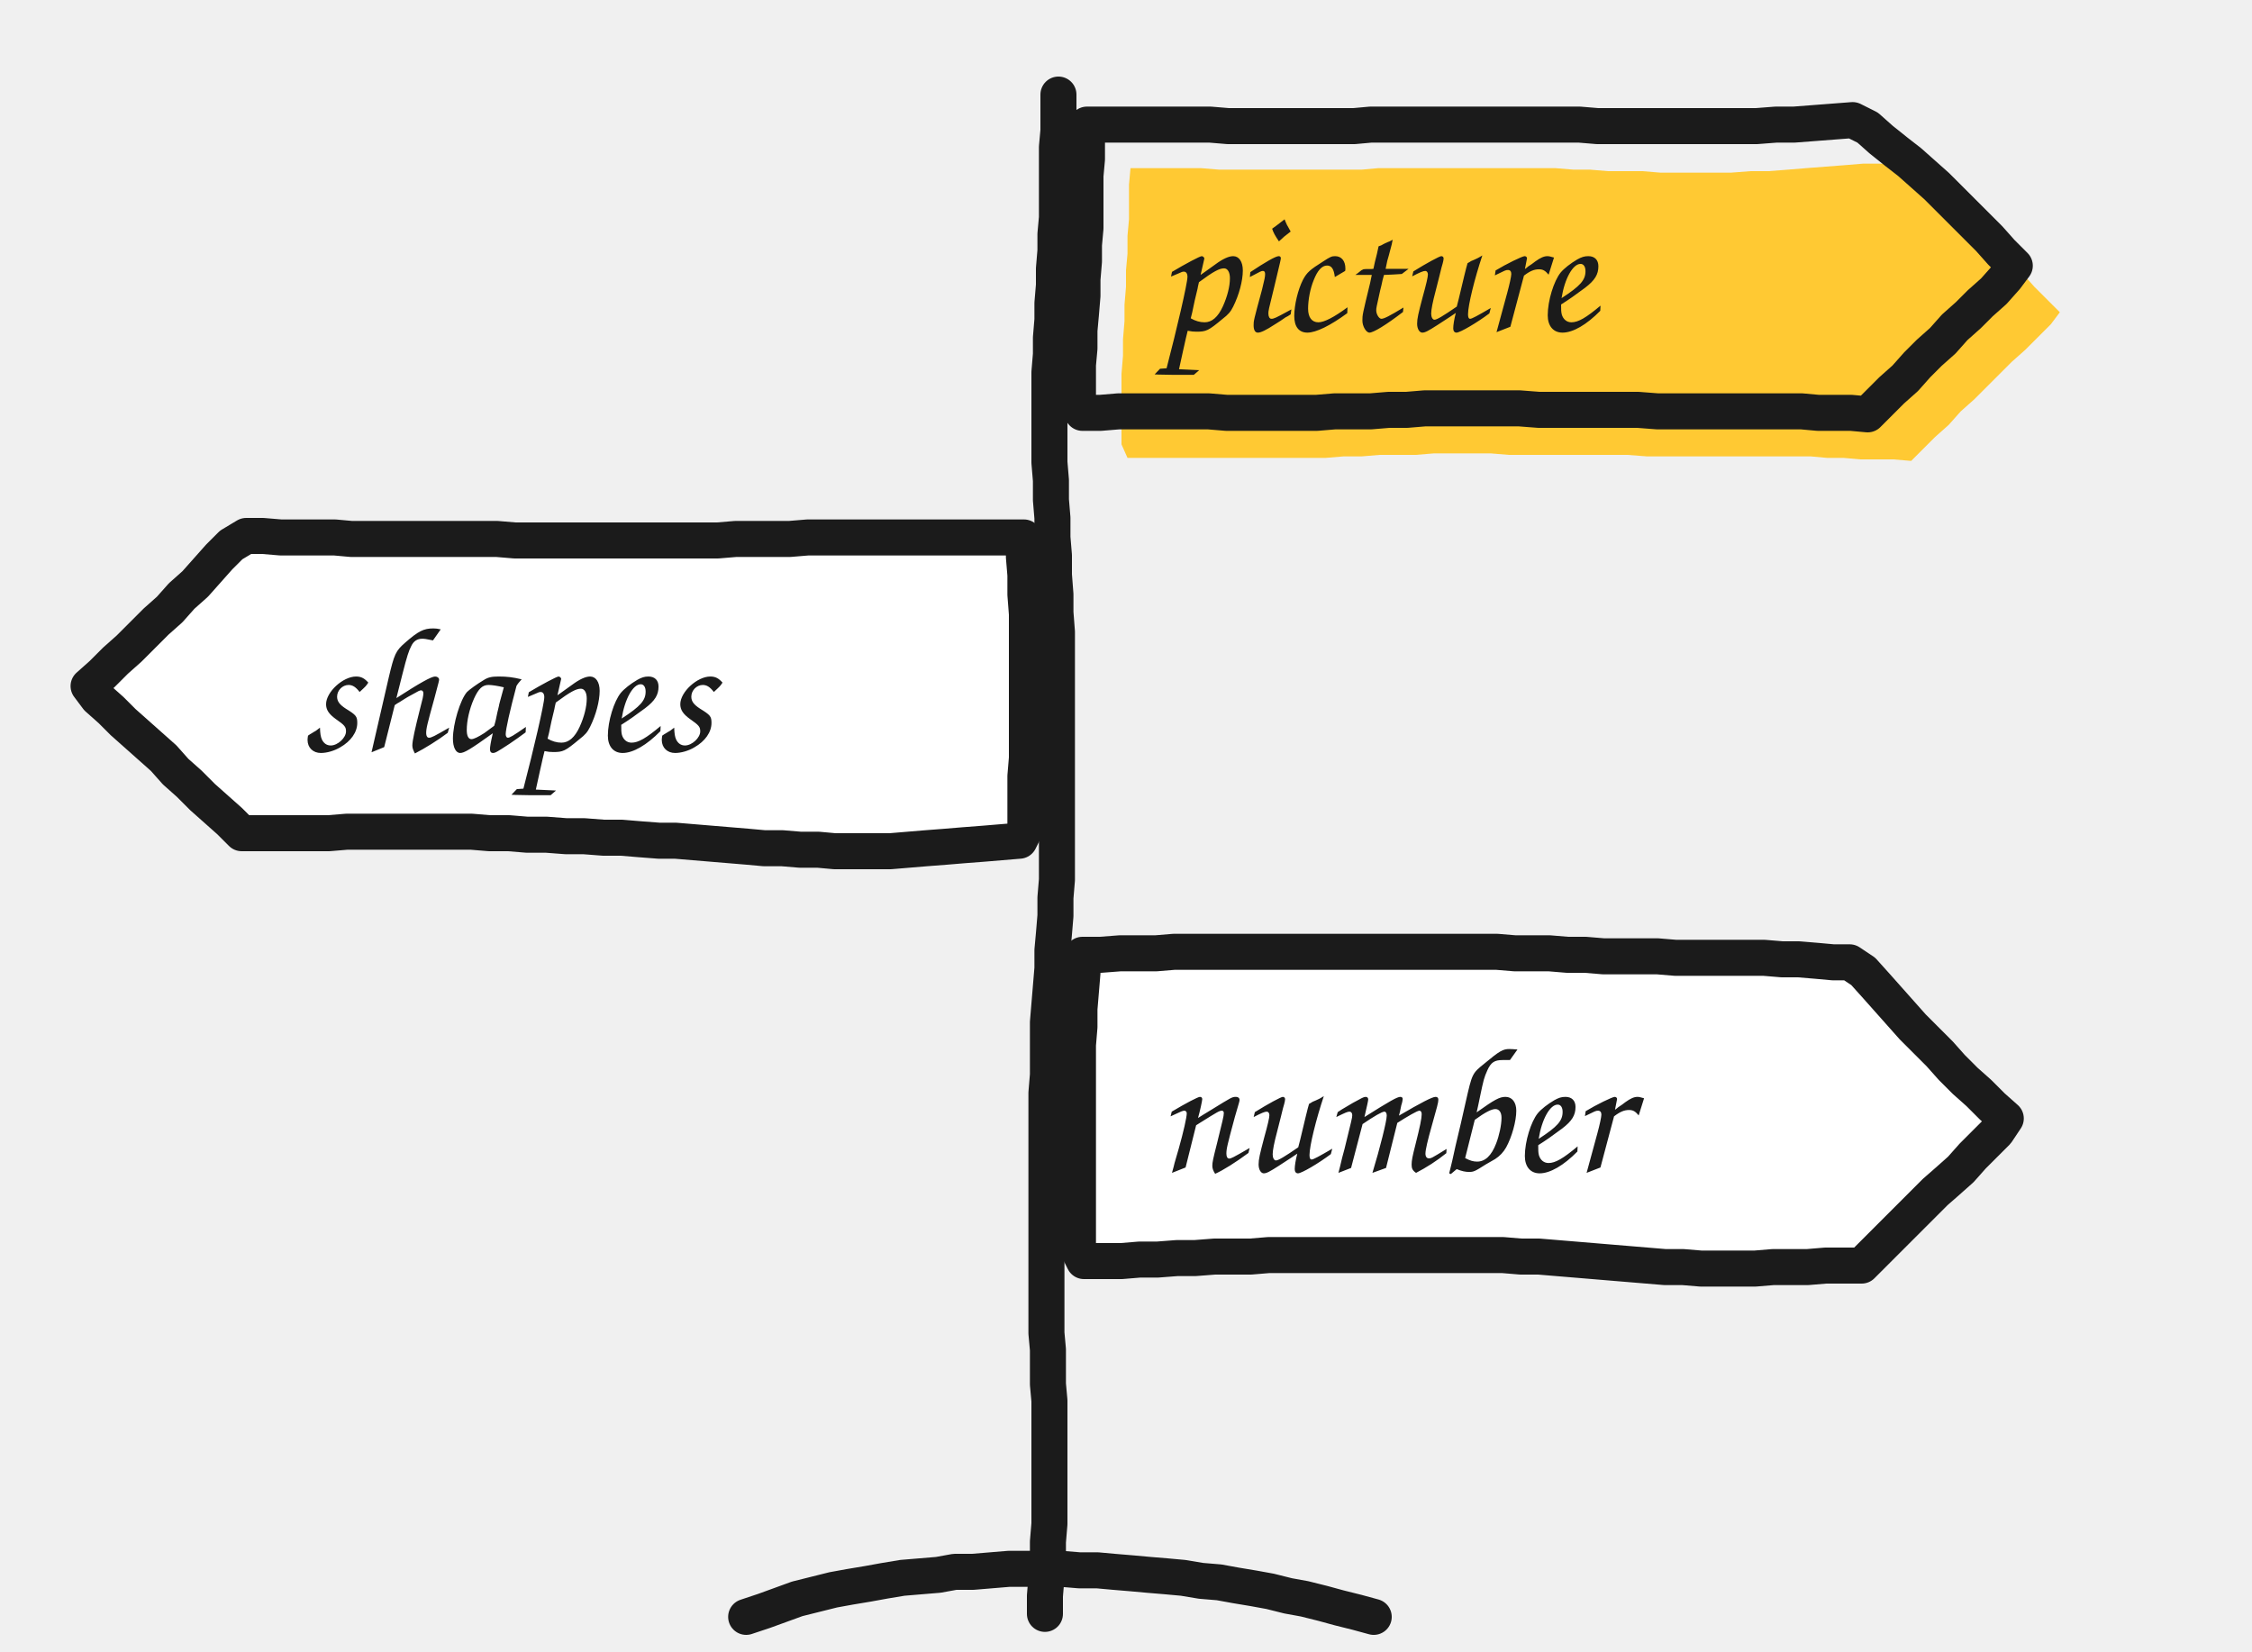
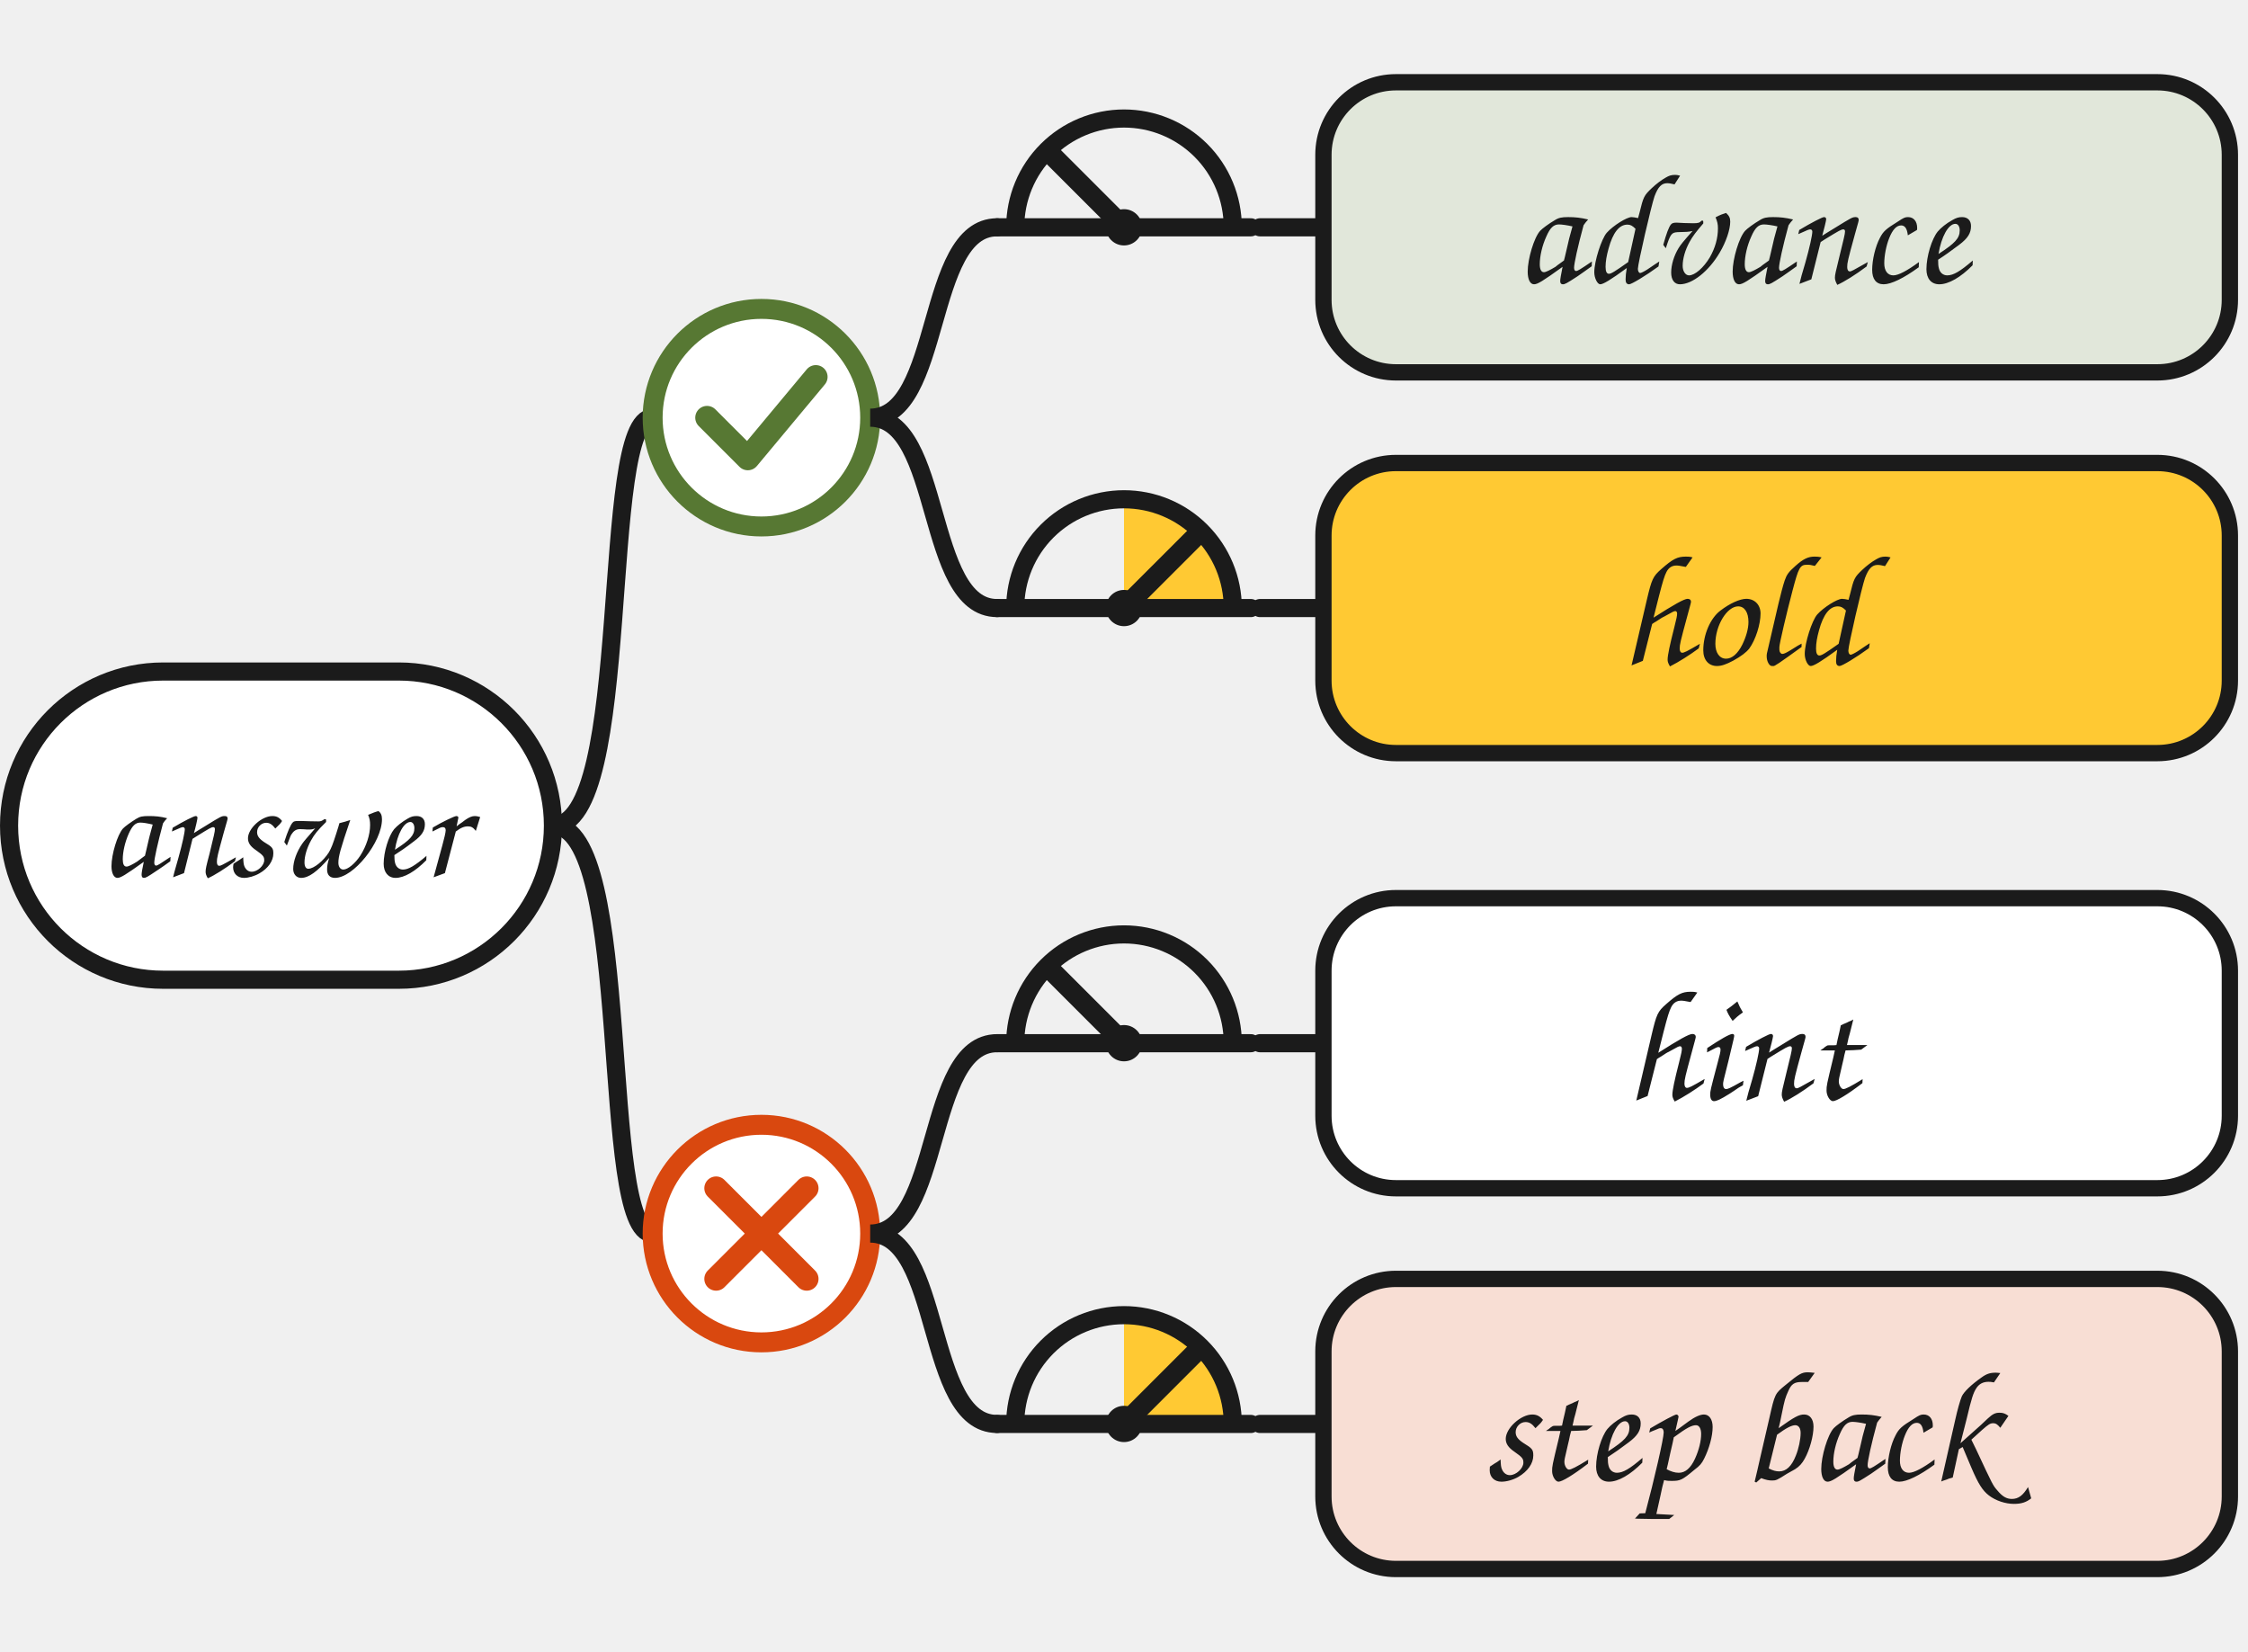
- <svg xmlns="http://www.w3.org/2000/svg" viewBox="0 0 150 110" width="150" height="110">
+ <svg xmlns="http://www.w3.org/2000/svg" viewBox="0 0 177.241 130.072" width="177" height="130" fill="none">
  <g>
-     <path fill="none" stroke="#1B1B1B" stroke-width="2.4" stroke-linecap="round" stroke-linejoin="round" d="M69.6 107.5L69.6 106.3 69.7 105.1 69.8 103.9 69.8 102.7 69.9 101.5 69.9 100.3 69.9 99.1 69.9 97.9 69.9 96.7 69.9 95.6 69.9 94.4 69.9 93.3 69.8 92.2 69.8 91 69.8 89.9 69.7 88.8 69.7 87.6 69.7 86.4 69.7 85.2 69.7 84 69.7 82.8 69.7 81.5 69.7 80.3 69.7 79 69.7 77.8 69.7 76.5 69.7 75.3 69.7 74 69.7 72.8 69.8 71.6 69.8 70.4 69.8 69.2 69.8 68.1 69.9 66.9 70 65.7 70.1 64.5 70.1 63.3 70.2 62.2 70.3 61 70.3 59.8 70.4 58.6 70.4 57.4 70.4 56.2 70.4 55 70.4 53.9 70.4 52.7 70.4 51.5 70.4 50.4 70.4 49.2 70.4 48.1 70.4 46.9 70.4 45.7 70.4 44.5 70.4 43.3 70.4 42.1 70.3 40.8 70.3 39.6 70.2 38.3 70.2 37 70.1 35.8 70.1 34.5 70 33.3 70 32 69.9 30.8 69.9 29.5 69.9 28.3 69.9 27.1 69.9 25.9 69.9 24.8 70 23.6 70 22.5 70.1 21.3 70.1 20.2 70.2 19 70.2 17.9 70.3 16.7 70.3 15.6 70.4 14.5 70.4 13.3 70.4 12.2 70.4 11 70.4 9.8 70.5 8.7 70.5 7.5 70.5 6.3" />
-     <path fill="#FFC933" d="M75.3 11.2L76.4 11.2 77.6 11.2 78.8 11.2 80 11.2 81.2 11.3 82.4 11.3 83.6 11.3 84.8 11.3 86 11.3 87.2 11.3 88.3 11.3 89.5 11.3 90.7 11.3 91.8 11.2 93 11.2 94.2 11.2 95.3 11.2 96.5 11.2 97.7 11.2 98.9 11.2 100.1 11.2 101.2 11.2 102.4 11.2 103.6 11.2 104.8 11.3 105.9 11.3 107.1 11.4 108.2 11.4 109.4 11.4 110.6 11.5 111.7 11.5 112.9 11.5 114.1 11.5 115.3 11.5 116.6 11.4 117.8 11.4 119.1 11.3 120.3 11.2 121.6 11.1 122.9 11 124.1 10.9 125.4 10.9 126.6 10.8 127.7 11.3 128.6 12.1 129.4 12.9 130.3 13.7 131.2 14.6 132.1 15.5 133 16.4 133.8 17.3 134.7 18.2 135.5 19.1 136.4 20 137.2 20.8 136.6 21.6 135.8 22.4 134.9 23.3 134 24.1 133.2 24.9 132.3 25.8 131.5 26.6 130.6 27.4 129.8 28.3 128.9 29.1 128.1 29.9 127.3 30.7 126.1 30.6 125 30.6 123.9 30.6 122.8 30.5 121.7 30.5 120.6 30.4 119.4 30.4 118.3 30.4 117.2 30.4 116 30.4 114.8 30.4 113.6 30.4 112.3 30.4 111 30.4 109.7 30.4 108.4 30.3 107.1 30.3 105.8 30.3 104.4 30.3 103.1 30.3 101.8 30.3 100.5 30.3 99.3 30.2 98 30.2 96.8 30.2 95.5 30.2 94.3 30.3 93.1 30.3 91.9 30.3 90.7 30.4 89.5 30.4 88.3 30.5 87.1 30.5 85.9 30.5 84.7 30.5 83.5 30.5 82.3 30.5 81.1 30.5 79.9 30.5 78.7 30.5 77.5 30.5 76.3 30.5 75.1 30.5 74.7 29.6 74.7 28.4 74.7 27.2 74.7 26 74.7 24.9 74.8 23.7 74.8 22.6 74.9 21.4 74.9 20.3 75 19.1 75 18 75.1 16.9 75.1 15.7 75.2 14.6 75.2 13.5 75.2 12.3Z" />
-     <path fill="none" stroke="#1B1B1B" stroke-width="2.4" stroke-linecap="round" stroke-linejoin="round" d="M72.4 8.3L73.6 8.3 74.7 8.3 75.9 8.3 77.1 8.3 78.3 8.3 79.5 8.3 80.6 8.3 81.8 8.4 83 8.4 84.2 8.4 85.4 8.4 86.6 8.4 87.8 8.4 89 8.4 90.2 8.4 91.3 8.3 92.5 8.3 93.6 8.3 94.8 8.3 96 8.3 97.1 8.3 98.3 8.3 99.5 8.3 100.6 8.3 101.8 8.3 103 8.3 104.1 8.3 105.2 8.3 106.4 8.4 107.5 8.4 108.7 8.4 109.8 8.4 111 8.4 112.1 8.4 113.3 8.4 114.5 8.4 115.8 8.4 117 8.4 118.3 8.3 119.5 8.3 120.8 8.2 122.1 8.1 123.4 8 124.4 8.5 125.3 9.3 126.3 10.1 127.2 10.8 128.1 11.6 129 12.4 129.9 13.3 130.7 14.1 131.6 15 132.5 15.9 133.3 16.8 134.2 17.7 133.6 18.5 132.8 19.4 131.9 20.2 131.1 21 130.2 21.8 129.4 22.7 128.5 23.5 127.7 24.3 126.9 25.2 126 26 125.2 26.8 124.4 27.6 123.3 27.5 122.2 27.5 121.1 27.5 120 27.4 118.9 27.4 117.8 27.4 116.6 27.4 115.4 27.4 114.2 27.4 113 27.4 111.7 27.4 110.4 27.4 109.1 27.3 107.8 27.3 106.4 27.3 105.1 27.3 103.8 27.3 102.5 27.3 101.2 27.2 99.9 27.2 98.6 27.2 97.4 27.2 96.1 27.2 94.9 27.2 93.7 27.3 92.5 27.3 91.3 27.4 90.1 27.4 88.9 27.4 87.7 27.5 86.5 27.5 85.3 27.5 84.1 27.5 82.9 27.5 81.7 27.5 80.5 27.4 79.3 27.4 78.1 27.4 76.9 27.4 75.7 27.4 74.5 27.4 73.3 27.5 72.1 27.5 71.8 26.7 71.8 25.5 71.8 24.3 71.9 23.2 71.9 22 72 20.9 72.1 19.7 72.1 18.6 72.2 17.4 72.2 16.3 72.3 15.2 72.3 14 72.3 12.9 72.3 11.7 72.4 10.6 72.4 9.4Z" />
-     <path fill="#FFFFFF" stroke="#1B1B1B" stroke-width="2.4" stroke-linecap="round" stroke-linejoin="round" d="M68.2 35.8L67 35.8 65.8 35.8 64.6 35.8 63.4 35.8 62.2 35.8 61 35.8 59.8 35.8 58.6 35.8 57.4 35.8 56.2 35.8 55 35.8 53.8 35.8 52.6 35.9 51.4 35.9 50.2 35.9 49 35.9 47.8 36 46.5 36 45.3 36 44.1 36 42.9 36 41.6 36 40.4 36 39.2 36 37.9 36 36.7 36 35.5 36 34.3 36 33.1 35.9 31.8 35.9 30.6 35.9 29.4 35.9 28.2 35.9 27 35.9 25.8 35.9 24.6 35.9 23.4 35.9 22.3 35.8 21.1 35.8 19.9 35.8 18.7 35.8 17.5 35.7 16.4 35.7 15.4 36.3 14.6 37.1 13.8 38 13 38.9 12.1 39.7 11.3 40.6 10.4 41.4 9.5 42.3 8.6 43.2 7.7 44 6.8 44.9 5.9 45.7 6.5 46.5 7.4 47.3 8.2 48.1 9.1 48.9 10 49.7 10.9 50.5 11.7 51.4 12.6 52.2 13.5 53.1 14.4 53.9 15.3 54.7 16.1 55.5 17.3 55.5 18.5 55.5 19.6 55.5 20.8 55.5 21.9 55.5 23.1 55.4 24.2 55.4 25.4 55.4 26.5 55.4 27.7 55.4 28.9 55.4 30.1 55.4 31.4 55.4 32.6 55.5 33.9 55.5 35.1 55.6 36.4 55.6 37.7 55.7 38.9 55.7 40.2 55.8 41.4 55.8 42.6 55.9 43.9 56 45 56 46.2 56.1 47.4 56.2 48.6 56.3 49.8 56.4 50.9 56.5 52.1 56.5 53.3 56.6 54.5 56.6 55.6 56.7 56.8 56.7 58 56.7 59.3 56.7 60.5 56.6 61.7 56.5 63 56.4 64.2 56.3 65.5 56.2 66.7 56.1 67.9 56 68.3 55.2 68.3 54 68.3 52.8 68.3 51.7 68.4 50.5 68.4 49.3 68.4 48.1 68.4 47 68.4 45.8 68.4 44.6 68.4 43.3 68.4 42.1 68.4 40.9 68.3 39.6 68.3 38.3 68.2 37.1Z" />
-     <path fill="#FFFFFF" stroke="#1B1B1B" stroke-width="2.4" stroke-linecap="round" stroke-linejoin="round" d="M72.1 63.6L73.3 63.6 74.6 63.5 75.8 63.5 77 63.5 78.2 63.4 79.4 63.4 80.7 63.4 81.9 63.4 83.1 63.4 84.3 63.4 85.5 63.4 86.7 63.4 87.9 63.4 89.1 63.4 90.3 63.4 91.5 63.4 92.6 63.4 93.8 63.4 95 63.4 96.2 63.4 97.3 63.4 98.5 63.4 99.7 63.4 100.9 63.5 102.1 63.5 103.2 63.5 104.4 63.6 105.6 63.6 106.8 63.7 108 63.7 109.2 63.7 110.4 63.7 111.6 63.8 112.8 63.8 114 63.8 115.2 63.8 116.4 63.8 117.5 63.8 118.7 63.9 119.8 63.9 121 64 122.1 64.1 123.2 64.1 124.1 64.7 125 65.7 125.8 66.6 126.6 67.5 127.4 68.4 128.3 69.3 129.2 70.2 130 71.1 130.9 72 131.8 72.8 132.7 73.7 133.6 74.5 133 75.4 132.2 76.2 131.4 77 130.6 77.9 129.7 78.7 128.9 79.4 128.1 80.2 127.3 81 126.5 81.8 125.7 82.6 124.8 83.5 124 84.3 122.8 84.3 121.6 84.3 120.4 84.4 119.2 84.4 118.1 84.4 116.9 84.5 115.7 84.5 114.5 84.5 113.3 84.5 112.1 84.4 110.9 84.4 109.7 84.3 108.5 84.2 107.3 84.1 106.1 84 104.9 83.9 103.7 83.8 102.5 83.7 101.3 83.7 100.1 83.6 98.9 83.6 97.7 83.6 96.5 83.6 95.3 83.6 94.1 83.6 92.9 83.6 91.7 83.6 90.5 83.6 89.3 83.6 88.1 83.6 86.9 83.6 85.7 83.6 84.5 83.6 83.3 83.7 82.1 83.7 80.9 83.7 79.6 83.8 78.4 83.8 77.1 83.9 75.9 83.9 74.7 84 73.4 84 72.2 84 71.8 83.2 71.8 81.9 71.8 80.7 71.8 79.4 71.8 78.1 71.8 76.9 71.8 75.6 71.8 74.4 71.8 73.1 71.8 71.9 71.8 70.7 71.8 69.6 71.9 68.4 71.9 67.2 72 66 72.1 64.8Z" />
-     <text x="77" y="22" fill="#1B1B1B" style="font-family: 'Segoe Print', 'Bradley Hand', 'Marker Felt', 'Comic Sans MS', cursive; font-size: 12px;">picture</text>
-     <text x="20" y="50" fill="#1B1B1B" style="font-family: 'Segoe Print', 'Bradley Hand', 'Marker Felt', 'Comic Sans MS', cursive; font-size: 12px;">shapes</text>
-     <text x="77" y="78" fill="#1B1B1B" style="font-family: 'Segoe Print', 'Bradley Hand', 'Marker Felt', 'Comic Sans MS', cursive; font-size: 12px;">number</text>
-     <path fill="none" stroke="#1B1B1B" stroke-width="2.4" stroke-linecap="round" stroke-linejoin="round" d="M49.7 107.7L50.9 107.3 52 106.9 53.1 106.5 54.3 106.2 55.5 105.9 56.6 105.7 57.8 105.5 58.9 105.3 60.1 105.1 61.3 105 62.5 104.9 63.6 104.7 64.8 104.7 66 104.6 67.2 104.5 68.4 104.5 69.5 104.5 70.7 104.5 71.9 104.6 73.1 104.6 74.2 104.7 75.4 104.8 76.5 104.9 77.7 105 78.8 105.1 80 105.3 81.2 105.4 82.3 105.6 83.5 105.8 84.6 106 85.8 106.3 86.9 106.5 88.1 106.8 89.2 107.1 90.4 107.4 91.5 107.7" />
+     <path d="M31.446 52.887H12.864C6.154 52.887 0.715 58.327 0.715 65.037C0.715 71.747 6.154 77.186 12.864 77.186H31.446C38.156 77.186 43.596 71.747 43.596 65.037C43.596 58.327 38.156 52.887 31.446 52.887Z" fill="white" stroke-width="1.429" stroke="#1B1B1B" />
+     <path d="M51.457 32.876C47.169 32.876 50.028 65.036 43.596 65.036C50.028 65.036 47.169 97.197 51.457 97.197" stroke-width="1.429" stroke-linecap="round" stroke="#1B1B1B" />
+     <path d="M60.033 41.452C64.77 41.452 68.609 37.612 68.609 32.876C68.609 28.14 64.77 24.3 60.033 24.3C55.297 24.3 51.457 28.14 51.457 32.876C51.457 37.612 55.297 41.452 60.033 41.452Z" fill="white" stroke-width="1.572" stroke="#577833" />
+     <path d="M55.745 32.876L58.961 36.092L64.321 29.66" stroke-width="1.858" stroke-linecap="round" stroke-linejoin="round" stroke="#577833" />
+     <path d="M60.033 105.774C64.77 105.774 68.609 101.934 68.609 97.197C68.609 92.461 64.77 88.621 60.033 88.621C55.297 88.621 51.457 92.461 51.457 97.197C51.457 101.934 55.297 105.774 60.033 105.774Z" fill="white" stroke-width="1.572" stroke="#D9480F" />
+     <g>
+       <path d="M56.46 93.623L63.607 100.77ZM63.607 93.623L56.46 100.77Z" fill="black" />
+       <path d="M56.46 93.623L63.607 100.77M63.607 93.623L56.46 100.77" stroke-width="1.858" stroke-linecap="round" stroke="#D9480F" />
+     </g>
+     <path d="M78.615 17.867C72.897 17.867 74.327 32.876 68.609 32.876C74.327 32.876 72.897 47.884 78.615 47.884M78.615 82.189C72.897 82.189 74.327 97.197 68.609 97.197C74.327 97.197 72.897 112.205 78.615 112.205" stroke-width="1.429" stroke-linecap="round" stroke="#1B1B1B" />
+     <path d="M80.044 17.867C80.044 15.593 80.948 13.411 82.556 11.803C84.165 10.195 86.346 9.291 88.62 9.291C90.895 9.291 93.076 10.195 94.685 11.803C96.293 13.411 97.197 15.593 97.197 17.867" stroke-width="1.429" stroke="#1B1B1B" />
+     <g>
+       <path d="M78.615 17.867H98.626Z" fill="black" />
+       <path d="M78.615 17.867H98.626" stroke-width="1.429" stroke-linecap="round" stroke="#1B1B1B" />
+     </g>
+     <g>
+       <path d="M88.621 17.868L82.903 12.15Z" fill="black" />
+       <path d="M88.621 17.868L82.903 12.15" stroke-width="1.572" stroke-linecap="round" stroke="#1B1B1B" />
+     </g>
+     <path d="M88.62 19.297C89.41 19.297 90.05 18.657 90.05 17.867C90.05 17.078 89.41 16.438 88.62 16.438C87.831 16.438 87.191 17.078 87.191 17.867C87.191 18.657 87.831 19.297 88.62 19.297Z" fill="#1B1B1B" />
+     <path d="M88.62 47.884V39.308C90.895 39.308 93.076 40.212 94.685 41.82C96.293 43.428 97.197 45.609 97.197 47.884H88.62Z" fill="#FFC933" />
+     <path d="M80.044 47.884C80.044 45.609 80.948 43.428 82.556 41.82C84.165 40.212 86.346 39.308 88.62 39.308C90.895 39.308 93.076 40.212 94.685 41.82C96.293 43.428 97.197 45.609 97.197 47.884" stroke-width="1.429" stroke="#1B1B1B" />
+     <g>
+       <path d="M78.615 47.884H98.626Z" fill="black" />
+       <path d="M78.615 47.884H98.626" stroke-width="1.429" stroke-linecap="round" stroke="#1B1B1B" />
+     </g>
+     <g>
+       <path d="M88.62 47.884L94.338 42.167Z" fill="black" />
+       <path d="M88.62 47.884L94.338 42.167" stroke-width="1.572" stroke-linecap="round" stroke="#1B1B1B" />
+     </g>
+     <path d="M88.62 49.313C89.41 49.313 90.05 48.673 90.05 47.884C90.05 47.095 89.41 46.455 88.62 46.455C87.831 46.455 87.191 47.095 87.191 47.884C87.191 48.673 87.831 49.313 88.62 49.313Z" fill="#1B1B1B" />
+     <path d="M80.044 82.189C80.044 79.914 80.948 77.733 82.556 76.124C84.165 74.516 86.346 73.612 88.62 73.612C90.895 73.612 93.076 74.516 94.685 76.124C96.293 77.733 97.197 79.914 97.197 82.189" stroke-width="1.429" stroke="#1B1B1B" />
+     <g>
+       <path d="M78.615 82.189H98.626Z" fill="black" />
+       <path d="M78.615 82.189H98.626" stroke-width="1.429" stroke-linecap="round" stroke="#1B1B1B" />
+     </g>
+     <g>
+       <path d="M88.621 82.189L82.903 76.472Z" fill="black" />
+       <path d="M88.621 82.189L82.903 76.472" stroke-width="1.572" stroke-linecap="round" stroke="#1B1B1B" />
+     </g>
+     <path d="M88.62 83.618C89.41 83.618 90.05 82.978 90.05 82.189C90.05 81.399 89.41 80.759 88.62 80.759C87.831 80.759 87.191 81.399 87.191 82.189C87.191 82.978 87.831 83.618 88.62 83.618Z" fill="#1B1B1B" />
+     <path d="M88.62 112.205V103.629C90.895 103.629 93.076 104.533 94.685 106.141C96.293 107.749 97.197 109.931 97.197 112.205H88.62Z" fill="#FFC933" />
+     <path d="M80.044 112.205C80.044 109.931 80.948 107.749 82.556 106.141C84.165 104.533 86.346 103.629 88.62 103.629C90.895 103.629 93.076 104.533 94.685 106.141C96.293 107.749 97.197 109.931 97.197 112.205" stroke-width="1.429" stroke="#1B1B1B" />
+     <g>
+       <path d="M78.615 112.206H98.626Z" fill="black" />
+       <path d="M78.615 112.206H98.626" stroke-width="1.429" stroke-linecap="round" stroke="#1B1B1B" />
+     </g>
+     <g>
+       <path d="M88.62 112.206L94.338 106.488Z" fill="black" />
+       <path d="M88.62 112.206L94.338 106.488" stroke-width="1.572" stroke-linecap="round" stroke="#1B1B1B" />
+     </g>
+     <path d="M88.62 113.635C89.41 113.635 90.05 112.995 90.05 112.205C90.05 111.416 89.41 110.776 88.62 110.776C87.831 110.776 87.191 111.416 87.191 112.205C87.191 112.995 87.831 113.635 88.62 113.635Z" fill="#1B1B1B" />
+     <g>
+       <path d="M99.341 17.867H104.343Z" fill="black" />
+       <path d="M99.341 17.867H104.343" stroke-width="1.429" stroke-linecap="round" stroke="#1B1B1B" />
+     </g>
+     <path d="M170.094 6.433H110.061C106.903 6.433 104.344 8.993 104.344 12.15V23.585C104.344 26.743 106.903 29.303 110.061 29.303H170.094C173.252 29.303 175.812 26.743 175.812 23.585V12.15C175.812 8.993 173.252 6.433 170.094 6.433Z" fill="#E1E7DA" stroke-width="1.286" stroke="#1B1B1B" />
+     <g>
+       <path d="M99.341 47.884H104.343Z" fill="black" />
+       <path d="M99.341 47.884H104.343" stroke-width="1.429" stroke-linecap="round" stroke="#1B1B1B" />
+     </g>
+     <path d="M170.094 36.449H110.061C106.903 36.449 104.344 39.009 104.344 42.166V53.601C104.344 56.759 106.903 59.319 110.061 59.319H170.094C173.252 59.319 175.812 56.759 175.812 53.601V42.166C175.812 39.009 173.252 36.449 170.094 36.449Z" fill="#FFC933" stroke-width="1.286" stroke="#1B1B1B" />
+     <g>
+       <path d="M99.341 82.189H104.343Z" fill="black" />
+       <path d="M99.341 82.189H104.343" stroke-width="1.429" stroke-linecap="round" stroke="#1B1B1B" />
+     </g>
+     <path d="M170.094 70.754H110.061C106.903 70.754 104.344 73.314 104.344 76.472V87.906C104.344 91.064 106.903 93.624 110.061 93.624H170.094C173.252 93.624 175.812 91.064 175.812 87.906V76.472C175.812 73.314 173.252 70.754 170.094 70.754Z" fill="white" stroke-width="1.286" stroke="#1B1B1B" />
+     <g>
+       <path d="M99.341 112.206H104.343Z" fill="black" />
+       <path d="M99.341 112.206H104.343" stroke-width="1.429" stroke-linecap="round" stroke="#1B1B1B" />
+     </g>
+     <path d="M170.094 100.77H110.061C106.903 100.77 104.344 103.33 104.344 106.488V117.923C104.344 121.08 106.903 123.64 110.061 123.64H170.094C173.252 123.64 175.812 121.08 175.812 117.923V106.488C175.812 103.33 173.252 100.77 170.094 100.77Z" fill="#F8DED4" stroke-width="1.286" stroke="#1B1B1B" />
  </g>
+   <text x="22.2" y="69.0" text-anchor="middle" fill="#1B1B1B" style="font-family: 'Segoe Print', 'Bradley Hand', 'Marker Felt', 'Comic Sans MS', cursive; font-size: 11.5px;">answer</text>
+   <text x="137.2" y="22.2" text-anchor="middle" fill="#1B1B1B" style="font-family: 'Segoe Print', 'Bradley Hand', 'Marker Felt', 'Comic Sans MS', cursive; font-size: 12.5px;">advance</text>
+   <text x="137.2" y="52.3" text-anchor="middle" fill="#1B1B1B" style="font-family: 'Segoe Print', 'Bradley Hand', 'Marker Felt', 'Comic Sans MS', cursive; font-size: 12.5px;">hold</text>
+   <text x="137.2" y="86.6" text-anchor="middle" fill="#1B1B1B" style="font-family: 'Segoe Print', 'Bradley Hand', 'Marker Felt', 'Comic Sans MS', cursive; font-size: 12.5px;">hint</text>
+   <text x="137.2" y="116.6" text-anchor="middle" fill="#1B1B1B" style="font-family: 'Segoe Print', 'Bradley Hand', 'Marker Felt', 'Comic Sans MS', cursive; font-size: 12.5px;">step back</text>
</svg>
